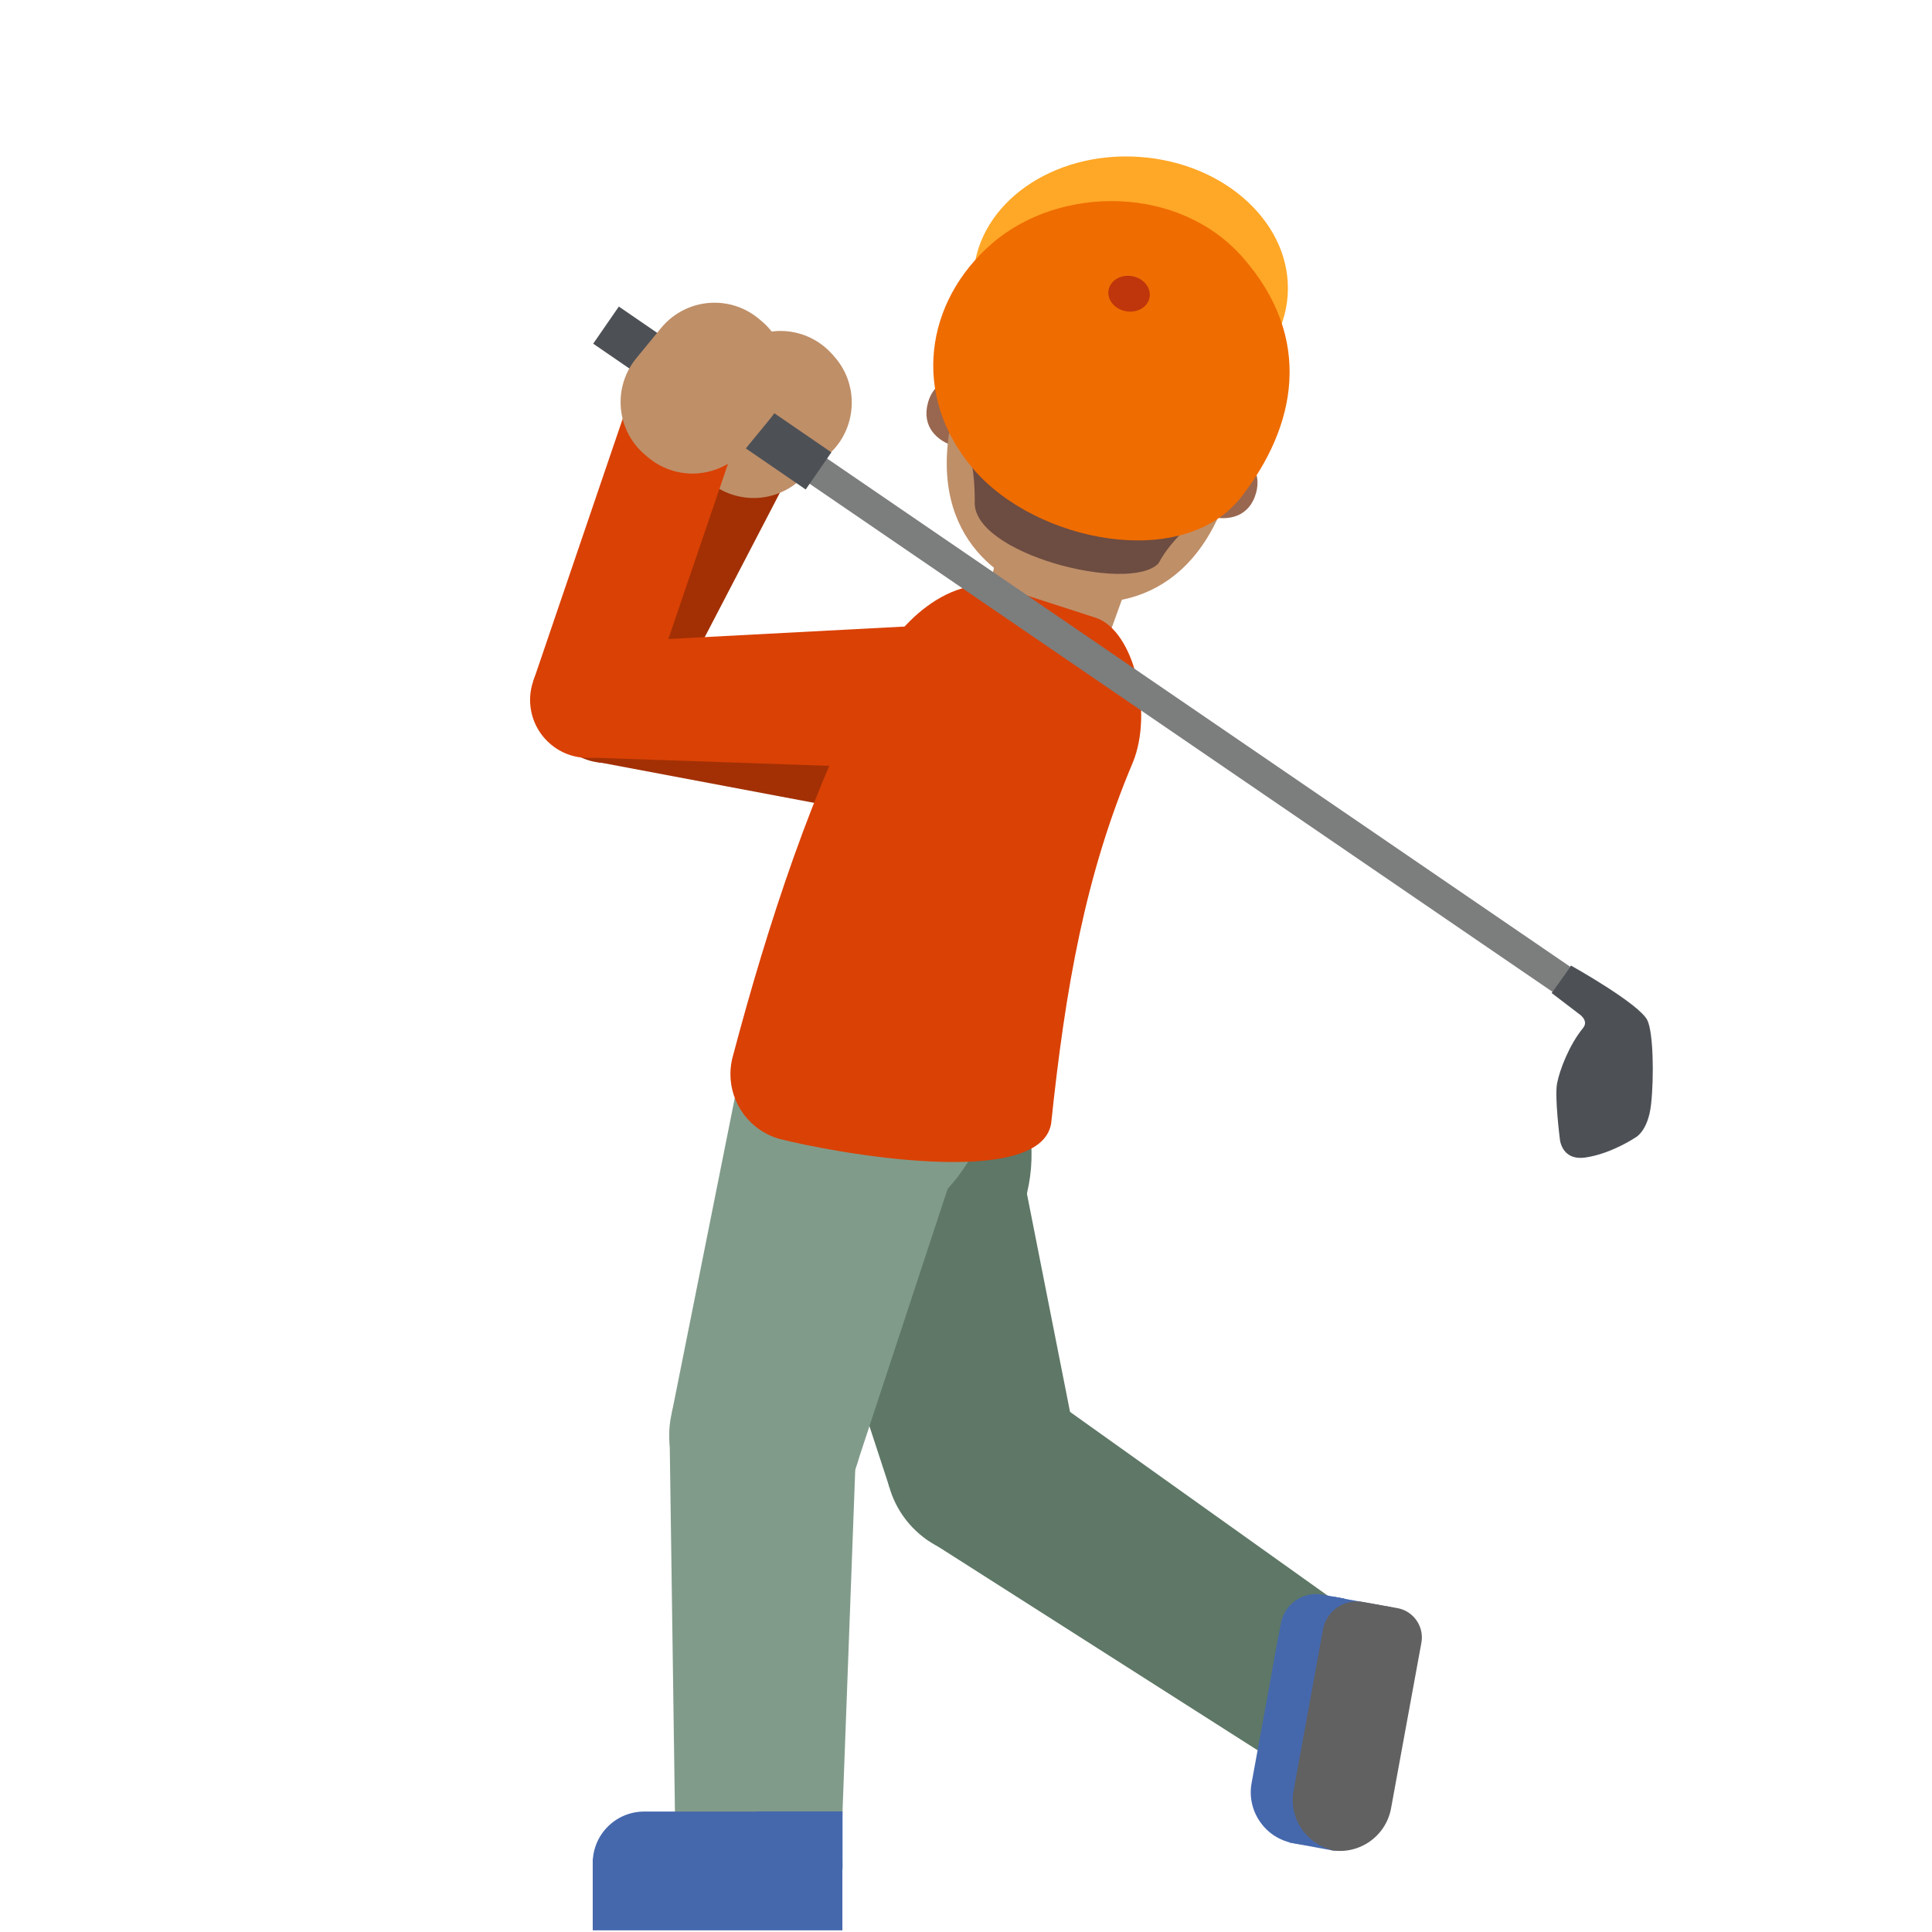
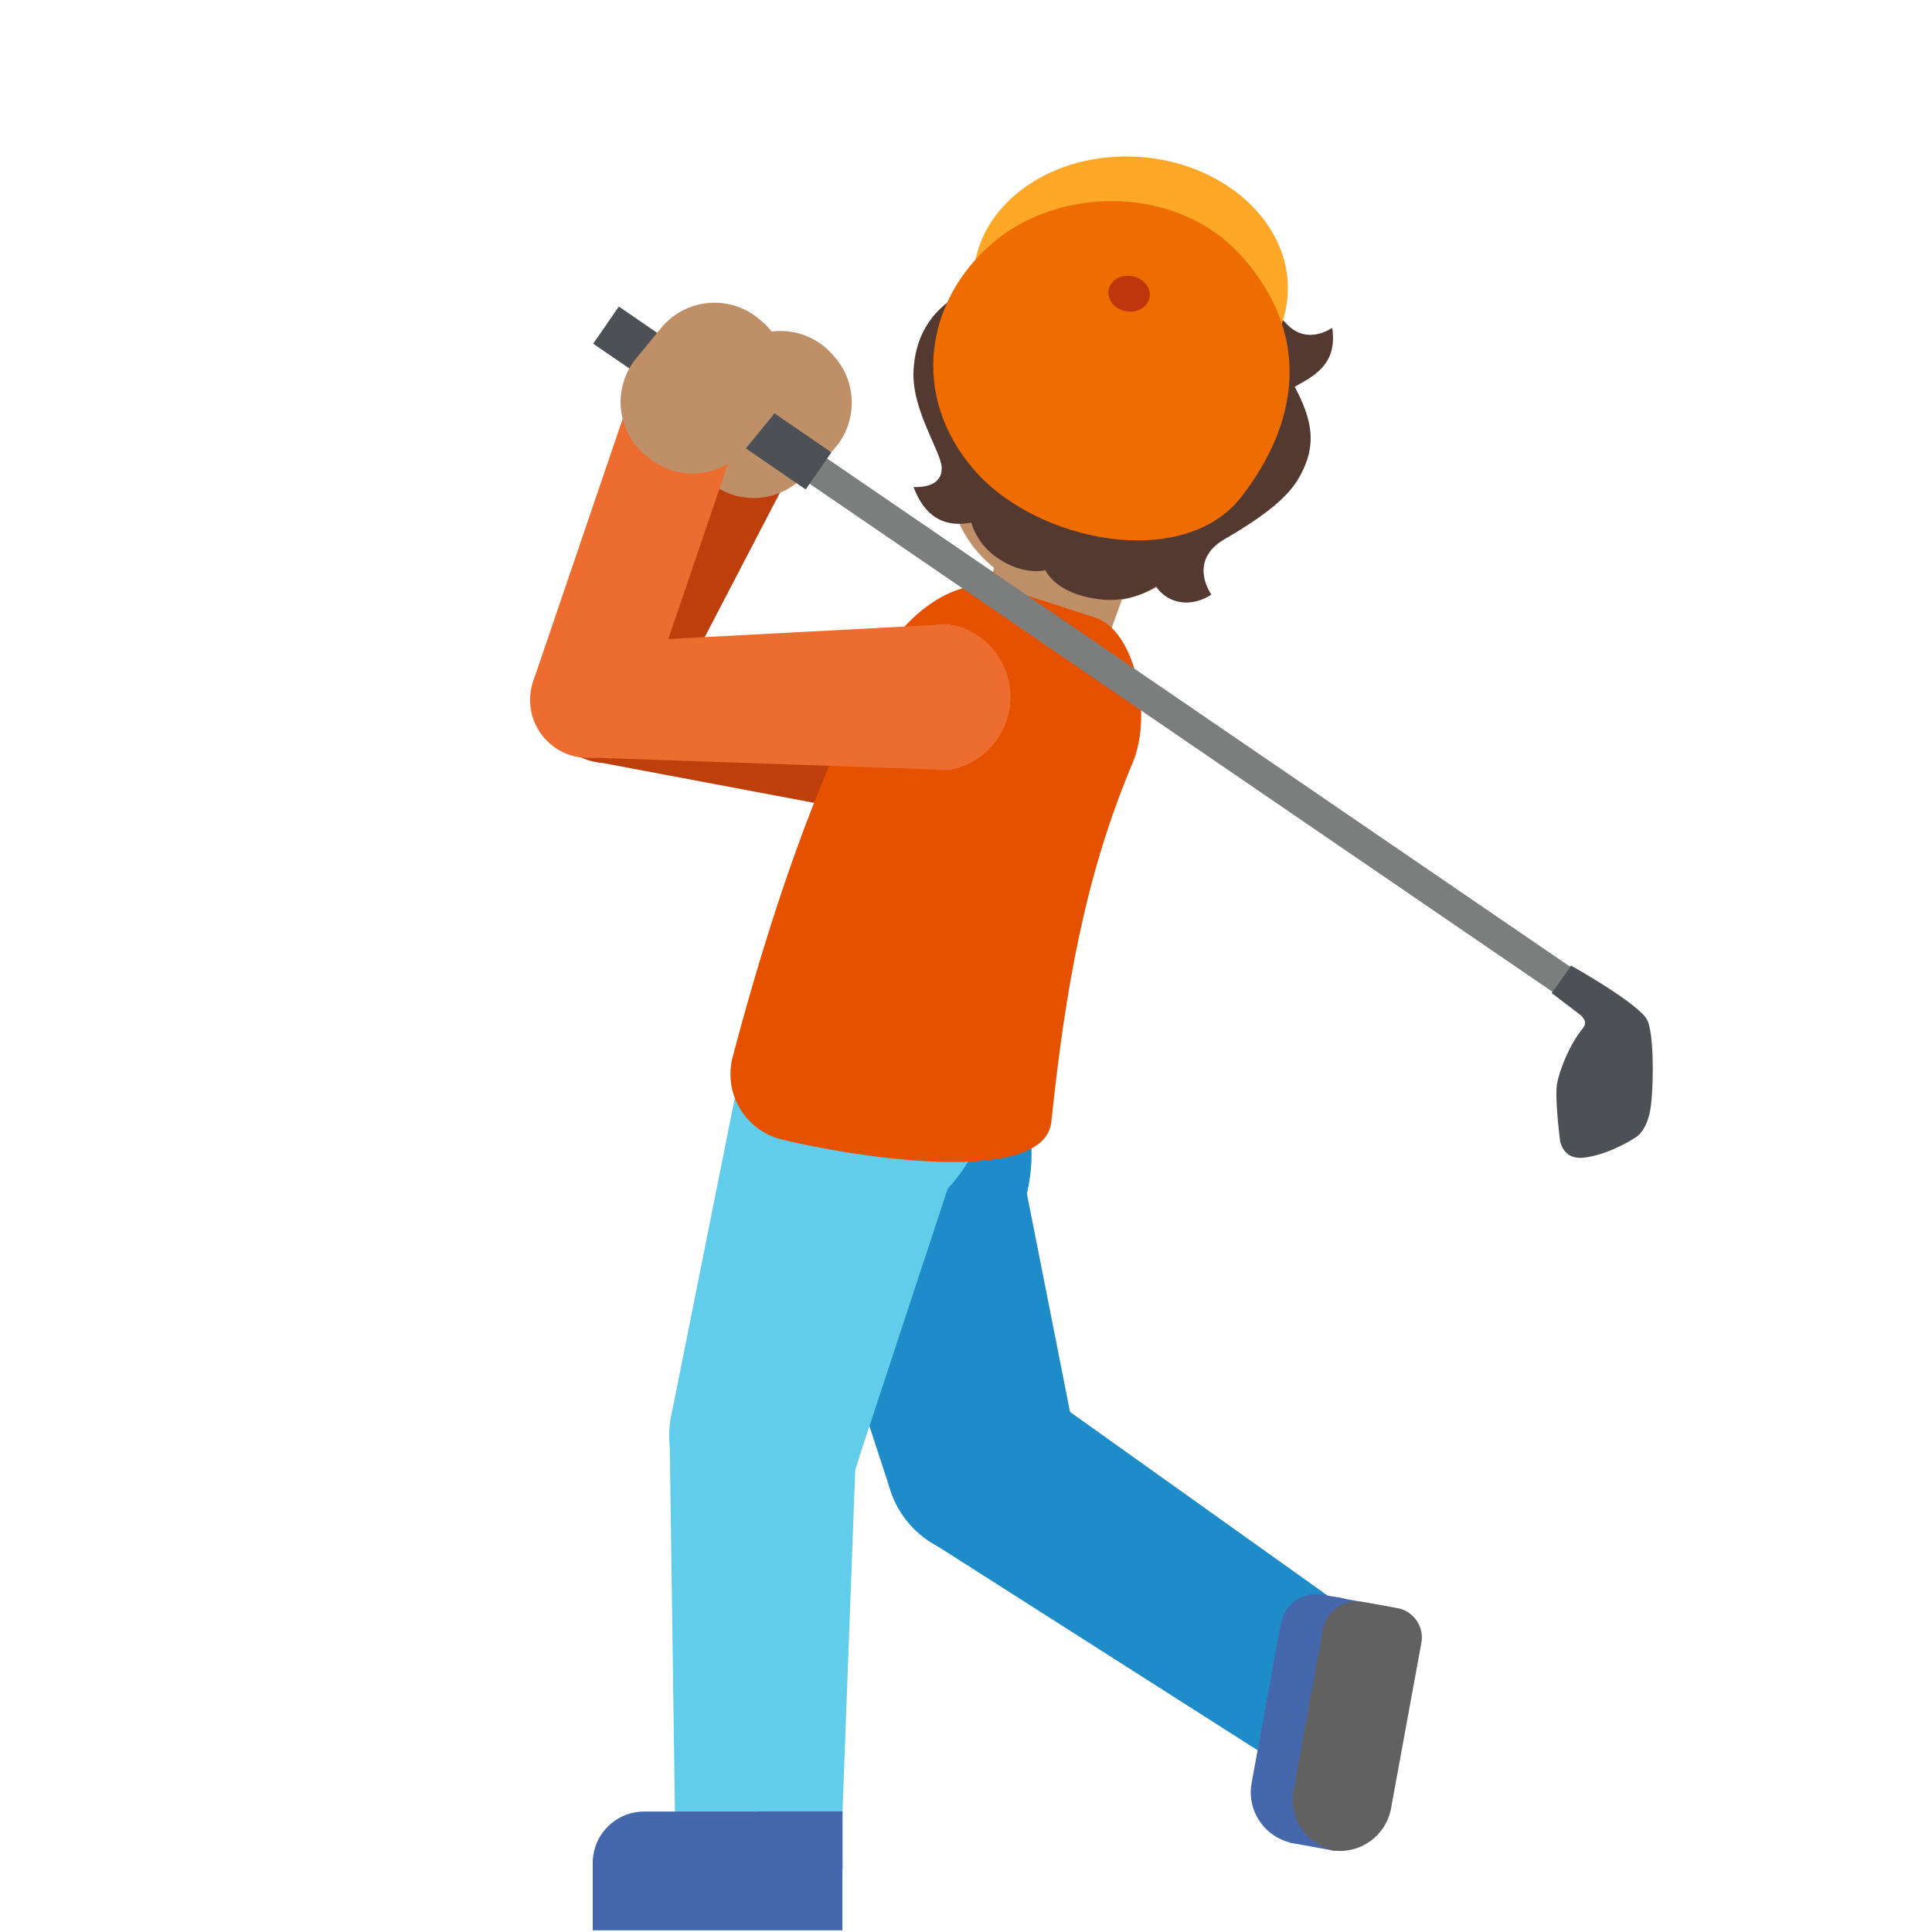
- <svg xmlns="http://www.w3.org/2000/svg" width="100%" height="100%" viewBox="0 0 128 128" version="1.1" xml:space="preserve" style="fill-rule:evenodd;clip-rule:evenodd;stroke-linejoin:round;stroke-miterlimit:2;">
-   <path d="M40.65,42.99L39.61,50.49L63.27,54.95L64.62,45.38L40.65,42.99Z" style="fill:rgb(162,48,4);fill-rule:nonzero;" />
+ <svg xmlns="http://www.w3.org/2000/svg" width="128px" height="128px" version="1.1" xml:space="preserve" style="fill-rule:evenodd;clip-rule:evenodd;stroke-linejoin:round;stroke-miterlimit:2;">
+   <path d="M40.65,42.99L39.61,50.49L63.27,54.95L64.62,45.38L40.65,42.99Z" style="fill:#bf3f0c;fill-rule:nonzero;" />
  <g transform="matrix(0.766796,-0.641891,0.641891,0.766796,-20.6231,36.6553)">
-     <circle cx="40.14" cy="46.71" r="3.84" style="fill:rgb(162,48,4);" />
+     <circle cx="40.14" cy="46.71" r="3.84" style="fill:#bf3f0c;" />
  </g>
-   <path d="M52.38,31.28L45.68,27.75L36.74,44.93L43.44,48.46L52.38,31.28Z" style="fill:rgb(162,48,4);fill-rule:nonzero;" />
+   <path d="M52.38,31.28L45.68,27.75L36.74,44.93L43.44,48.46L52.38,31.28Z" style="fill:#bf3f0c;fill-rule:nonzero;" />
  <path d="M55.27,23.62L55.12,23.45C54.252,22.481 53.011,21.926 51.71,21.926C50.581,21.926 49.49,22.344 48.65,23.1L46.72,24.83C45.751,25.698 45.196,26.939 45.196,28.24C45.196,29.369 45.614,30.46 46.37,31.3L46.52,31.47C47.388,32.439 48.629,32.994 49.93,32.994C51.059,32.994 52.15,32.576 52.99,31.82L54.92,30.09C56.789,28.41 56.947,25.491 55.27,23.62Z" style="fill:#bf8f68;fill-rule:nonzero;" />
-   <path d="M67.84,50.76C67.41,53.55 64.74,55.18 62.68,54.86C60.61,54.54 59.35,51.58 59.67,49.51C59.99,47.44 62.08,44.99 64.14,45.3C66.2,45.62 68.27,47.89 67.84,50.76Z" style="fill:rgb(22,167,218);fill-rule:nonzero;" />
+   <path d="M67.84,50.76C67.41,53.55 64.74,55.18 62.68,54.86C60.61,54.54 59.35,51.58 59.67,49.51C59.99,47.44 62.08,44.99 64.14,45.3C66.2,45.62 68.27,47.89 67.84,50.76Z" style="fill:#16a7da;fill-rule:nonzero;" />
  <g transform="matrix(0.786795,-0.617214,0.617214,0.786795,-45.865,60.7879)">
-     <circle cx="65.05" cy="96.78" r="6.37" style="fill:rgb(94,119,102);" />
+     <circle cx="65.05" cy="96.78" r="6.37" style="fill:#1d8cc8;" />
  </g>
-   <path d="M71.37,95.96L58.93,98.54L50.63,73.19L66.11,69.34L71.37,95.96Z" style="fill:rgb(94,119,102);fill-rule:nonzero;" />
-   <path d="M88.32,105.97L83.32,115.96L61.31,101.93L68.21,91.63L88.32,105.97ZM55.38,65.56C61.41,64.52 67.14,68.56 68.18,74.59C69.22,80.62 65.18,86.35 59.15,87.39C53.12,88.43 49.35,66.6 55.38,65.56Z" style="fill:rgb(94,119,102);fill-rule:nonzero;" />
+   <path d="M71.37,95.96L58.93,98.54L50.63,73.19L66.11,69.34L71.37,95.96Z" style="fill:#1d8cc8;fill-rule:nonzero;" />
+   <path d="M88.32,105.97L83.32,115.96L61.31,101.93L68.21,91.63L88.32,105.97ZM55.38,65.56C61.41,64.52 67.14,68.56 68.18,74.59C69.22,80.62 65.18,86.35 59.15,87.39C53.12,88.43 49.35,66.6 55.38,65.56Z" style="fill:#1d8cc8;fill-rule:nonzero;" />
  <g>
-     <path d="M91.55,109.84L89.8,119.4C89.461,121.24 87.67,122.476 85.83,122.14L85.66,122.11C83.82,121.771 82.584,119.98 82.92,118.14L84.67,108.58C85.009,106.74 86.8,105.504 88.64,105.84L88.81,105.87C90.67,106.21 91.89,107.99 91.55,109.84Z" style="fill:rgb(69,104,173);fill-rule:nonzero;" />
-     <path d="M92.17,106.48L89.36,121.82C89.27,122.34 88.77,122.68 88.25,122.59L85.41,122.07L88.39,105.8L92.17,106.48Z" style="fill:rgb(69,104,173);fill-rule:nonzero;" />
-     <path d="M89.07,105.91L88.04,111.53L84.26,110.84L84.86,107.56C85.065,106.435 86.054,105.61 87.197,105.61C87.343,105.61 87.487,105.624 87.63,105.65L89.07,105.91Z" style="fill:rgb(69,104,173);fill-rule:nonzero;" />
+     <path d="M91.55,109.84L89.8,119.4C89.461,121.24 87.67,122.476 85.83,122.14L85.66,122.11C83.82,121.771 82.584,119.98 82.92,118.14L84.67,108.58C85.009,106.74 86.8,105.504 88.64,105.84L88.81,105.87C90.67,106.21 91.89,107.99 91.55,109.84Z" style="fill:#4568ad;fill-rule:nonzero;" />
+     <path d="M92.17,106.48L89.36,121.82C89.27,122.34 88.77,122.68 88.25,122.59L85.41,122.07L88.39,105.8L92.17,106.48Z" style="fill:#4568ad;fill-rule:nonzero;" />
+     <path d="M89.07,105.91L88.04,111.53L84.26,110.84L84.86,107.56C85.065,106.435 86.054,105.61 87.197,105.61C87.343,105.61 87.487,105.624 87.63,105.65L89.07,105.91Z" style="fill:#4568ad;fill-rule:nonzero;" />
  </g>
-   <path d="M90.28,106.13C89.05,105.91 87.88,106.73 87.65,107.95L87.03,111.36L85.7,118.65C85.38,120.42 86.48,122.1 88.19,122.55L88.19,122.58C90.05,122.9 91.82,121.66 92.16,119.81L94.17,108.84C94.192,108.722 94.203,108.601 94.203,108.481C94.203,107.527 93.51,106.703 92.57,106.54L90.28,106.13Z" style="fill:rgb(97,97,97);fill-rule:nonzero;" />
+   <path d="M90.28,106.13C89.05,105.91 87.88,106.73 87.65,107.95L87.03,111.36L85.7,118.65C85.38,120.42 86.48,122.1 88.19,122.55L88.19,122.58C90.05,122.9 91.82,121.66 92.16,119.81L94.17,108.84C94.192,108.722 94.203,108.601 94.203,108.481C94.203,107.527 93.51,106.703 92.57,106.54L90.28,106.13Z" style="fill:#616161;fill-rule:nonzero;" />
  <g transform="matrix(0.988499,-0.151226,0.151226,0.988499,-13.7977,8.76388)">
-     <circle cx="50.71" cy="95.08" r="6.37" style="fill:rgb(129,155,138);" />
+     <circle cx="50.71" cy="95.08" r="6.37" style="fill:#62cdea;" />
  </g>
-   <path d="M56.62,97.47L44.51,93.61L49.74,67.45L65.11,71.7L56.62,97.47Z" style="fill:rgb(129,155,138);fill-rule:nonzero;" />
-   <path d="M55.81,120.27L44.72,120.29L44.36,94.89L56.75,95.02L55.81,120.27ZM53.7,60.19C59.79,59.66 65.17,64.16 65.7,70.26C66.23,76.35 61.73,81.73 55.63,82.26C49.54,82.79 47.61,60.72 53.7,60.19Z" style="fill:rgb(129,155,138);fill-rule:nonzero;" />
+   <path d="M56.62,97.47L44.51,93.61L49.74,67.45L65.11,71.7L56.62,97.47Z" style="fill:#62cdea;fill-rule:nonzero;" />
+   <path d="M55.81,120.27L44.72,120.29L44.36,94.89L56.75,95.02L55.81,120.27ZM53.7,60.19C59.79,59.66 65.17,64.16 65.7,70.26C66.23,76.35 61.73,81.73 55.63,82.26C49.54,82.79 47.61,60.72 53.7,60.19Z" style="fill:#62cdea;fill-rule:nonzero;" />
  <g>
    <path d="M76.18,34.6L72.62,44.46L64.78,42.66L69.11,22.29L76.18,34.6Z" style="fill:#bf8f68;fill-rule:nonzero;" />
    <g>
      <path d="M82.11,30.08C82.11,30.08 83.71,30.83 83.22,32.65C82.78,34.25 81.38,34.54 80.15,34.21L81.34,29.87L82.11,30.08ZM63.74,25.04C63.74,25.04 61.98,24.87 61.48,26.68C61.04,28.28 62.1,29.25 63.32,29.59L64.51,25.25L63.74,25.04Z" style="fill:#99674f;fill-rule:nonzero;" />
    </g>
    <path d="M76.18,15.69C68.92,13.7 65.48,18.8 63.31,26.7C61.06,34.89 65.75,38.46 69.63,39.53C73.46,40.58 79.35,39.98 81.62,31.73C83.8,23.83 83.44,17.68 76.18,15.69Z" style="fill:#bf8f68;fill-rule:nonzero;" />
-     <path d="M76.75,37.33C77.72,35.5 79.59,34.11 81.3,32.84L82.42,30.3C82.42,30.3 82.66,30.48 82.85,30.74C83.03,30.98 83.12,31.15 83.12,31.15C83.12,31.15 83.76,28.82 84.63,25.64C85.53,22.37 84.46,17.01 76.67,14.71C76.67,14.71 76.53,14.67 76.47,14.65C76.41,14.63 76.27,14.6 76.27,14.6C68.4,12.6 64.74,16.66 63.85,19.93C62.98,23.1 62.34,25.44 62.34,25.44C62.34,25.44 62.5,25.34 62.78,25.23C63.08,25.11 63.38,25.07 63.38,25.07L63.05,27.83C63.98,28.79 64.59,30.4 64.58,33.21C64.35,36.67 74.8,39.34 76.75,37.33Z" style="fill:#6d4c41;fill-rule:nonzero;" />
+     <g id="hair" transform="matrix(0.911872,0,0,0.911872,13.4067,9.00736)">
+       <path d="M82.09,13.94C82.09,13.94 81.39,14.45 80.5,14.45C79.98,14.45 79.39,14.28 78.84,13.72C78.12,12.99 77.47,12.21 76.95,11.33C76.43,10.45 75.85,9.55 74.97,9.03C74.6,8.81 74.29,8.74 73.99,8.74C73.54,8.74 73.11,8.9 72.56,8.95L72.47,8.95C71.77,8.95 71.14,8.26 70.51,7.93C68.93,7.16 67.17,6.86 65.42,6.86C65.27,6.86 65.11,6.86 64.96,6.87C61.63,6.97 60.59,9.57 57.63,10.43C55.34,11.1 51.9,12.57 51.67,17.05C51.52,19.91 53.7,22.95 53.72,24.13C53.74,25.39 52.41,25.51 51.88,25.51C51.75,25.51 51.67,25.5 51.67,25.5C52.52,27.8 53.96,28.18 54.97,28.18C55.35,28.18 55.66,28.13 55.87,28.1C55.87,28.1 56.2,29.47 57.51,30.47C58.77,31.43 59.91,31.62 60.59,31.62C61,31.62 61.25,31.55 61.25,31.55C61.25,31.55 61.97,33.3 65.25,33.67C65.49,33.7 65.73,33.71 65.96,33.71C67.97,33.71 69.28,32.73 69.28,32.73C69.83,33.51 70.63,33.9 71.49,33.9C72.09,33.9 72.72,33.71 73.31,33.32C73.31,33.32 71.53,30.88 74.28,29.29C77.42,27.47 78.85,26.17 79.56,25.02C81.15,22.44 80.55,20.5 79.37,18.22C80.73,17.45 82.49,16.63 82.09,13.94Z" style="fill:#543930;fill-rule:nonzero;" />
+     </g>
    <g transform="matrix(0.0681894,-0.997672,0.997672,0.0681894,50.9815,92.295)">
-       <ellipse cx="74.9" cy="18.86" rx="8.48" ry="10.43" style="fill:rgb(255,167,38);" />
+       <ellipse cx="74.9" cy="18.86" rx="8.48" ry="10.43" style="fill:#ffa726;" />
    </g>
-     <path d="M82.33,17.05C87.08,22.45 85.85,28.27 82.25,32.91C78.42,37.85 68.67,35.95 64.5,31.09C60.33,26.23 61.27,19.96 65.75,16.11C70.23,12.26 78.1,12.24 82.33,17.05Z" style="fill:rgb(239,108,0);fill-rule:nonzero;" />
+     <path d="M82.33,17.05C87.08,22.45 85.85,28.27 82.25,32.91C78.42,37.85 68.67,35.95 64.5,31.09C60.33,26.23 61.27,19.96 65.75,16.11C70.23,12.26 78.1,12.24 82.33,17.05Z" style="fill:#ef6c00;fill-rule:nonzero;" />
    <g transform="matrix(0.179111,-0.983829,0.983829,0.179111,42.2618,89.5644)">
-       <ellipse cx="74.8" cy="19.46" rx="1.18" ry="1.38" style="fill:rgb(191,54,12);" />
+       <ellipse cx="74.8" cy="19.46" rx="1.18" ry="1.38" style="fill:#bf360c;" />
    </g>
  </g>
-   <path d="M51.58,75.44C49.694,74.878 48.392,73.131 48.392,71.163C48.392,70.728 48.455,70.296 48.58,69.88C50.83,61.39 53.94,51.76 57.92,44.6C59.19,41.5 63.07,37.7 66.79,39.05L72.63,40.94C75.16,41.83 76.4,47.21 75.06,50.5C71.91,57.94 70.59,65.41 69.64,74.45C68.87,78.85 55.26,76.39 51.58,75.44Z" style="fill:rgb(218,65,5);fill-rule:nonzero;" />
+   <path d="M51.58,75.44C49.694,74.878 48.392,73.131 48.392,71.163C48.392,70.728 48.455,70.296 48.58,69.88C50.83,61.39 53.94,51.76 57.92,44.6C59.19,41.5 63.07,37.7 66.79,39.05L72.63,40.94C75.16,41.83 76.4,47.21 75.06,50.5C71.91,57.94 70.59,65.41 69.64,74.45C68.87,78.85 55.26,76.39 51.58,75.44Z" style="fill:#e65100;fill-rule:nonzero;" />
  <g>
-     <path d="M52.4,127.01L42.68,127.01C40.79,127.01 39.27,125.48 39.27,123.6L39.27,123.43C39.27,121.54 40.8,120.02 42.68,120.02L52.4,120.02C54.29,120.02 55.81,121.55 55.81,123.43L55.81,123.6C55.81,125.48 54.28,127.01 52.4,127.01Z" style="fill:rgb(69,104,173);fill-rule:nonzero;" />
-     <rect x="39.27" y="123.16" width="16.54" height="4.73" style="fill:rgb(69,104,173);fill-rule:nonzero;" />
-     <rect x="50.1" y="120.01" width="5.72" height="3.84" style="fill:rgb(69,104,173);fill-rule:nonzero;" />
+     <path d="M52.4,127.01L42.68,127.01C40.79,127.01 39.27,125.48 39.27,123.6L39.27,123.43C39.27,121.54 40.8,120.02 42.68,120.02L52.4,120.02C54.29,120.02 55.81,121.55 55.81,123.43L55.81,123.6C55.81,125.48 54.28,127.01 52.4,127.01Z" style="fill:#4568ad;fill-rule:nonzero;" />
+     <rect x="39.27" y="123.16" width="16.54" height="4.73" style="fill:#4568ad;fill-rule:nonzero;" />
+     <rect x="50.1" y="120.01" width="5.72" height="3.84" style="fill:#4568ad;fill-rule:nonzero;" />
  </g>
  <g>
-     <path d="M102.87,65.72L104.03,64.05L42.37,21.88L41.21,23.55L102.87,65.72Z" style="fill:rgb(124,125,125);fill-rule:nonzero;" />
-     <path d="M53.38,32.43L55.08,29.97L41,20.31L39.3,22.77L53.38,32.43ZM104.08,63.97C104.08,63.97 108.65,66.52 109.15,67.61C109.53,68.42 109.59,71.3 109.39,73.15C109.19,75 108.31,75.39 108.31,75.39C108.31,75.39 106.77,76.42 105.09,76.68C103.42,76.95 103.34,75.43 103.34,75.43C103.34,75.43 102.99,72.68 103.16,71.78C103.33,70.88 103.97,69.22 104.88,68.11C105.29,67.61 104.62,67.18 104.62,67.18L102.8,65.79L104.08,63.97Z" style="fill:rgb(77,81,86);fill-rule:nonzero;" />
+     <path d="M102.87,65.72L104.03,64.05L42.37,21.88L41.21,23.55L102.87,65.72Z" style="fill:#7c7d7d;fill-rule:nonzero;" />
+     <path d="M53.38,32.43L55.08,29.97L41,20.31L39.3,22.77L53.38,32.43ZM104.08,63.97C104.08,63.97 108.65,66.52 109.15,67.61C109.53,68.42 109.59,71.3 109.39,73.15C109.19,75 108.31,75.39 108.31,75.39C108.31,75.39 106.77,76.42 105.09,76.68C103.42,76.95 103.34,75.43 103.34,75.43C103.34,75.43 102.99,72.68 103.16,71.78C103.33,70.88 103.97,69.22 104.88,68.11C105.29,67.61 104.62,67.18 104.62,67.18L102.8,65.79L104.08,63.97Z" style="fill:#4d5156;fill-rule:nonzero;" />
  </g>
  <g>
-     <path d="M38.91,42.62L39.02,50.19L63.07,51.02L62.96,41.35L38.91,42.62Z" style="fill:rgb(218,65,5);fill-rule:nonzero;" />
+     <path d="M38.91,42.62L39.02,50.19L63.07,51.02L62.96,41.35L38.91,42.62Z" style="fill:#ed6c30;fill-rule:nonzero;" />
    <g transform="matrix(0.660998,-0.750388,0.750388,0.660998,-21.5874,44.958)">
-       <circle cx="38.96" cy="46.37" r="3.84" style="fill:rgb(218,65,5);" />
+       <circle cx="38.96" cy="46.37" r="3.84" style="fill:#ed6c30;" />
    </g>
-     <path d="M48.73,29.26L41.58,26.79L35.33,45.13L42.49,47.6L48.73,29.26Z" style="fill:rgb(218,65,5);fill-rule:nonzero;" />
+     <path d="M48.73,29.26L41.58,26.79L35.33,45.13L42.49,47.6L48.73,29.26Z" style="fill:#ed6c30;fill-rule:nonzero;" />
    <path d="M50.43,21.25L50.25,21.1C49.431,20.424 48.401,20.055 47.339,20.055C45.969,20.055 44.669,20.67 43.8,21.73L42.16,23.73C41.484,24.549 41.115,25.579 41.115,26.641C41.115,28.011 41.73,29.311 42.79,30.18L42.97,30.33C43.789,31.006 44.819,31.375 45.881,31.375C47.251,31.375 48.551,30.76 49.42,29.7L51.06,27.7C52.65,25.756 52.366,22.85 50.43,21.25Z" style="fill:#bf8f68;fill-rule:nonzero;" />
-     <path d="M66.95,46.19C66.95,49.01 64.56,51.02 62.47,51.02C60.38,51.02 58.68,48.28 58.68,46.19C58.68,44.1 60.37,41.36 62.47,41.36C64.56,41.35 66.95,43.28 66.95,46.19Z" style="fill:rgb(218,65,5);fill-rule:nonzero;" />
+     <path d="M66.95,46.19C66.95,49.01 64.56,51.02 62.47,51.02C60.38,51.02 58.68,48.28 58.68,46.19C58.68,44.1 60.37,41.36 62.47,41.36C64.56,41.35 66.95,43.28 66.95,46.19Z" style="fill:#ed6c30;fill-rule:nonzero;" />
  </g>
</svg>
